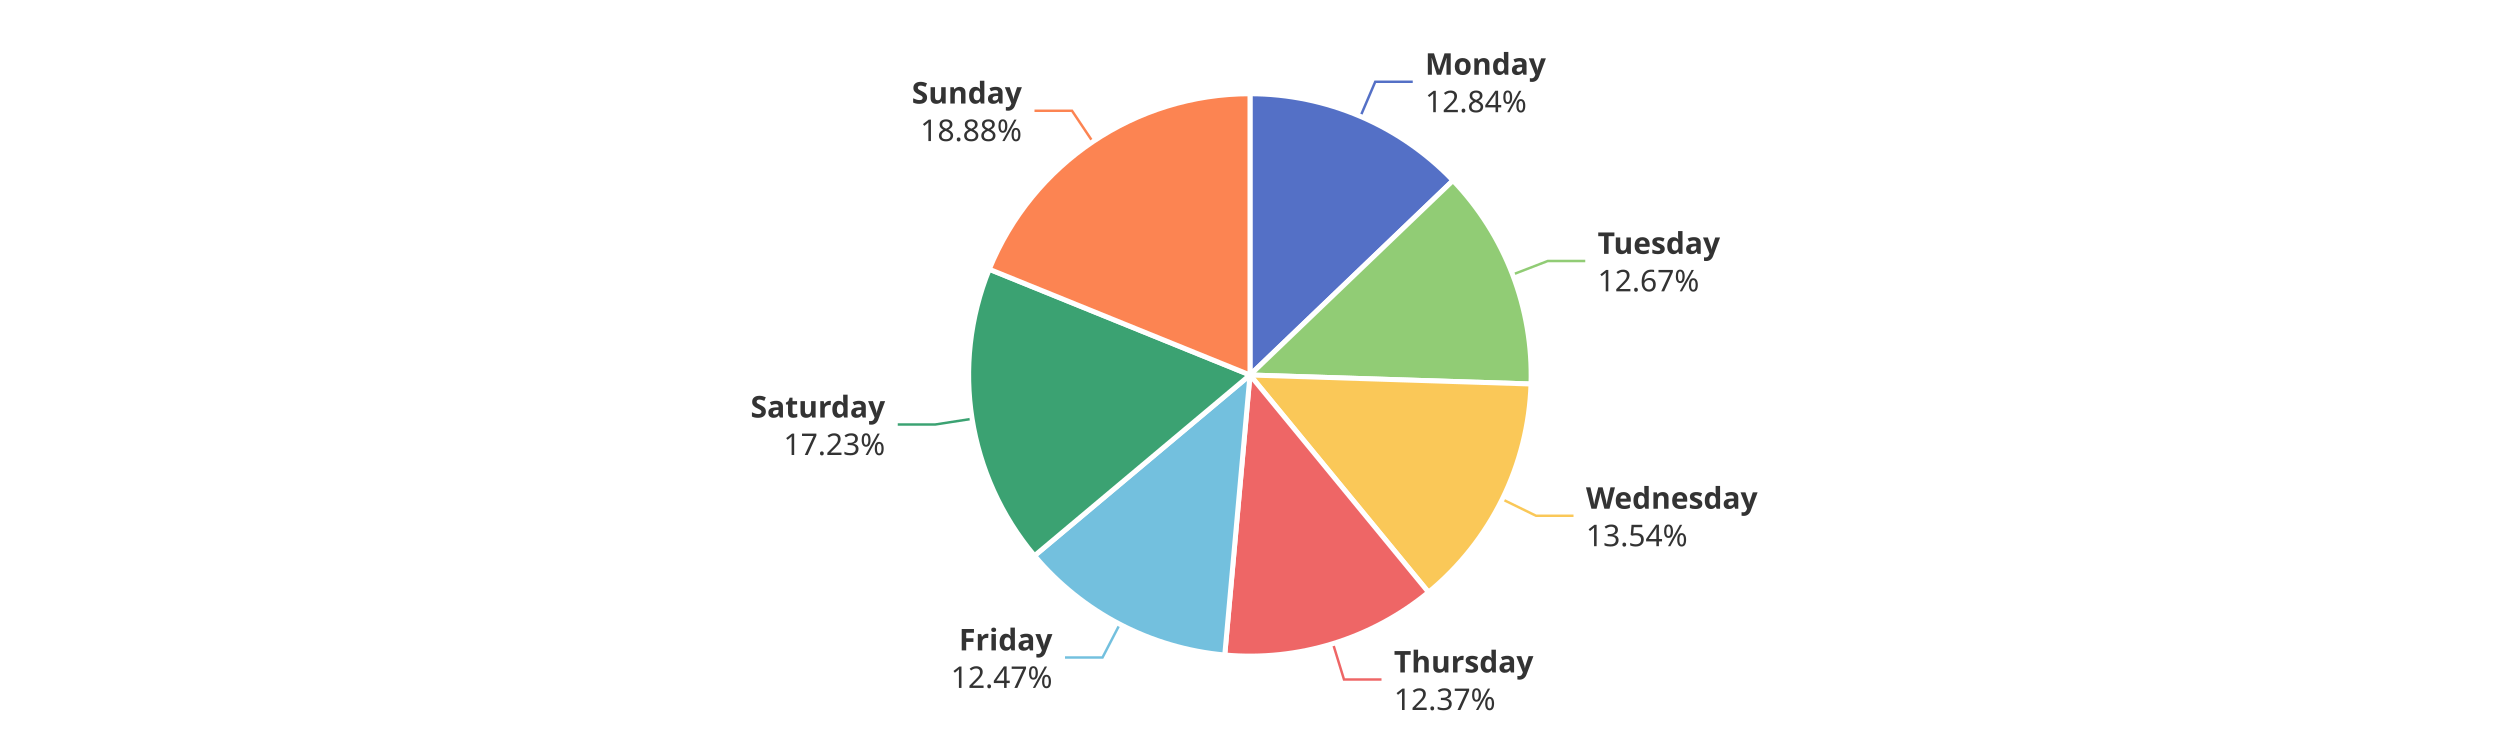
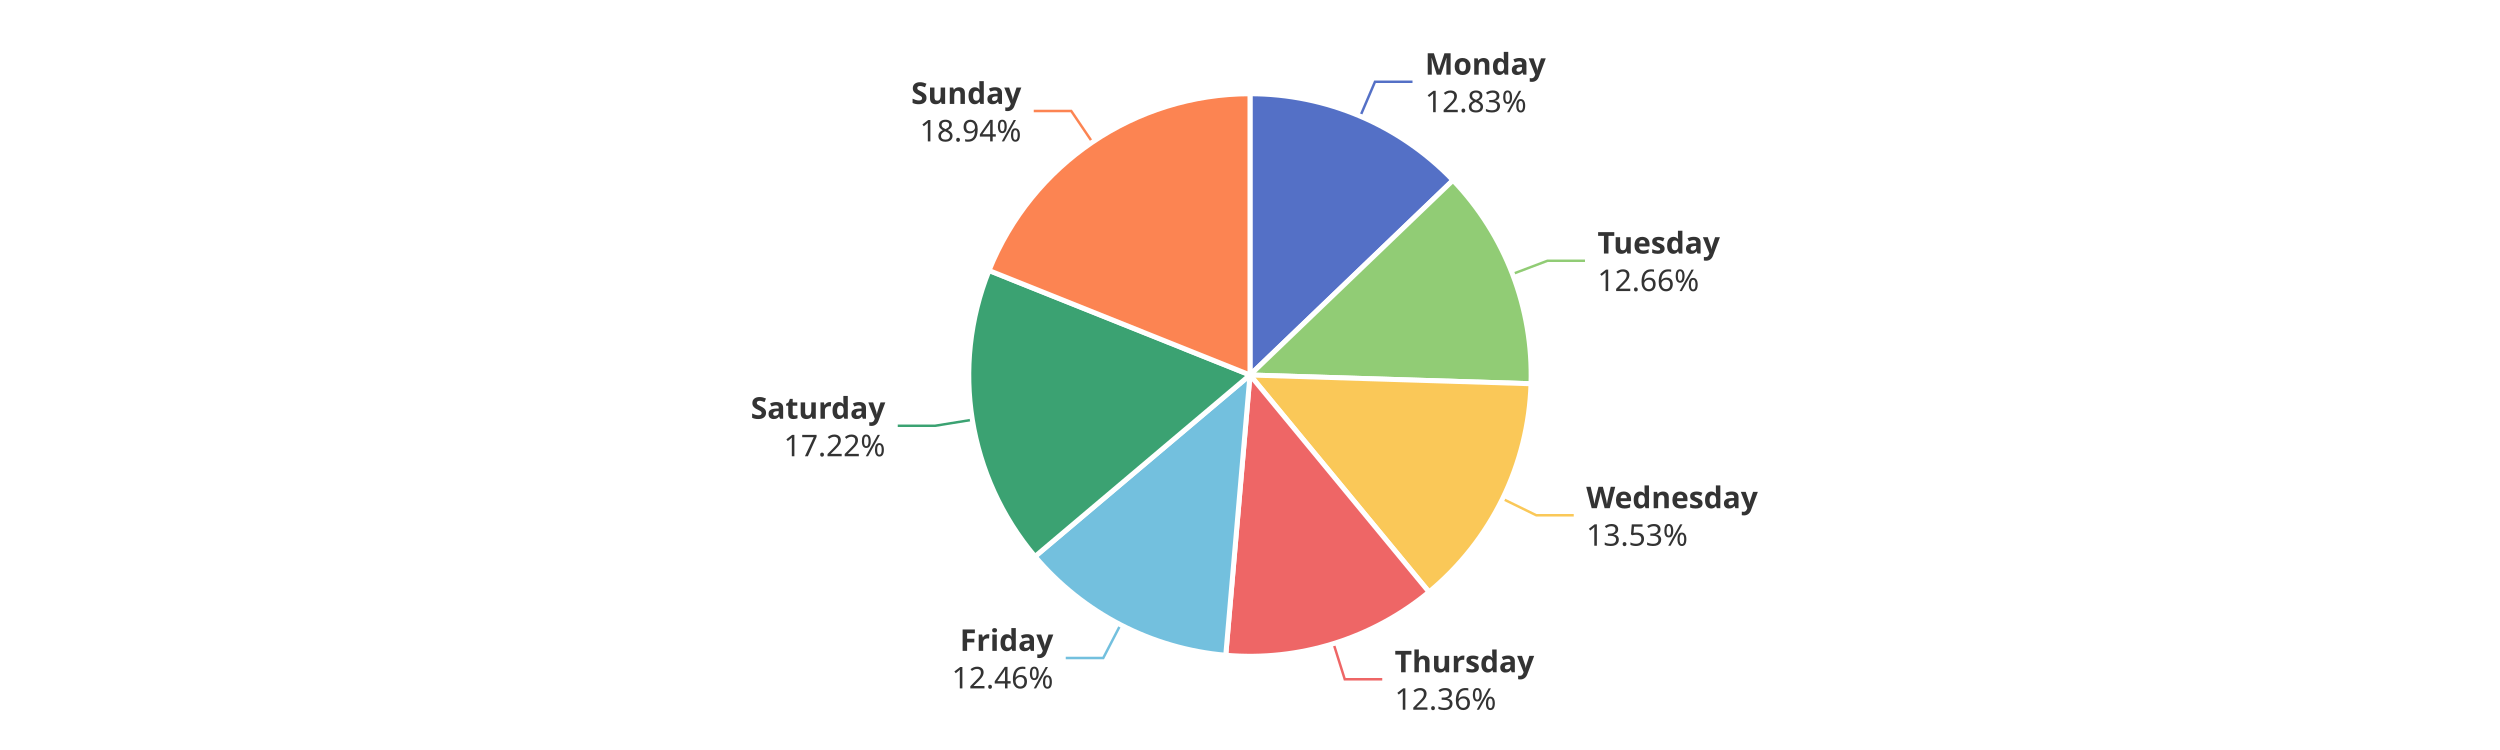
<svg xmlns="http://www.w3.org/2000/svg" width="1000" height="300" version="1.1" baseProfile="full" viewBox="0 0 1000 300">
  <rect width="1000" height="300" x="0" y="0" id="0" fill="#ffffff" />
-   <polyline points="544.2 46.5 550.1 32.7 565.1 32.7" fill="none" stroke="#5470c6" />
-   <polyline points="605.1 109.8 619.1 104.4 634.1 104.4" fill="none" stroke="#91cc75" />
-   <polyline points="600.9 199.7 614.4 206.3 629.4 206.3" fill="none" stroke="#fac858" />
-   <polyline points="533.2 257.5 537.6 271.8 552.6 271.8" fill="none" stroke="#ee6666" />
-   <polyline points="447.9 249.7 441 263 426 263" fill="none" stroke="#73c0de" />
-   <polyline points="388.9 167.5 374.1 169.8 359.1 169.8" fill="none" stroke="#3ba272" />
-   <polyline points="437.1 56.7 428.8 44.3 413.8 44.3" fill="none" stroke="#fc8452" />
-   <path d="M500 37.5A112.5 112.5 0 0 1 581.2 72.2L500 150Z" fill="#5470c6" stroke="#fff" stroke-width="2" stroke-linejoin="round" />
-   <path d="M581.2 72.2A112.5 112.5 0 0 1 612.4 153.6L500 150Z" fill="#91cc75" stroke="#fff" stroke-width="2" stroke-linejoin="round" />
-   <path d="M612.4 153.6A112.5 112.5 0 0 1 571.4 236.9L500 150Z" fill="#fac858" stroke="#fff" stroke-width="2" stroke-linejoin="round" />
-   <path d="M571.4 236.9A112.5 112.5 0 0 1 489.9 262L500 150Z" fill="#ee6666" stroke="#fff" stroke-width="2" stroke-linejoin="round" />
-   <path d="M489.9 262A112.5 112.5 0 0 1 413.8 222.3L500 150Z" fill="#73c0de" stroke="#fff" stroke-width="2" stroke-linejoin="round" />
-   <path d="M413.8 222.3A112.5 112.5 0 0 1 395.7 107.7L500 150Z" fill="#3ba272" stroke="#fff" stroke-width="2" stroke-linejoin="round" />
-   <path d="M395.7 107.7A112.5 112.5 0 0 1 500 37.5L500 150Z" fill="#fc8452" stroke="#fff" stroke-width="2" stroke-linejoin="round" />
-   <path d="M0 -15l42.8 0l0 30l-42.8 0Z" transform="translate(570.0523 32.7353)" fill="none" />
-   <text dominant-baseline="central" text-anchor="start" style="font-size:12px;font-family:sans-serif;font-weight:bold;" y="-7.5" transform="translate(570.0523 32.7353)" fill="#333" stroke="rgb(255,255,255)" stroke-width="2" paint-order="stroke" stroke-miterlimit="2">Monday</text>
-   <text dominant-baseline="central" text-anchor="start" style="font-size:12px;font-family:sans-serif;" y="7.5" transform="translate(570.0523 32.7353)" fill="#333" stroke="rgb(255,255,255)" stroke-width="2" paint-order="stroke" stroke-miterlimit="2">12.84%</text>
-   <path d="M0 -15l46.2 0l0 30l-46.2 0Z" transform="translate(639.0609 104.3848)" fill="none" />
-   <text dominant-baseline="central" text-anchor="start" style="font-size:12px;font-family:sans-serif;font-weight:bold;" y="-7.5" transform="translate(639.0609 104.3848)" fill="#333" stroke="rgb(255,255,255)" stroke-width="2" paint-order="stroke" stroke-miterlimit="2">Tuesday</text>
-   <text dominant-baseline="central" text-anchor="start" style="font-size:12px;font-family:sans-serif;" y="7.5" transform="translate(639.0609 104.3848)" fill="#333" stroke="rgb(255,255,255)" stroke-width="2" paint-order="stroke" stroke-miterlimit="2">12.67%</text>
-   <path d="M0 -15l63.6 0l0 30l-63.6 0Z" transform="translate(634.3812 206.3312)" fill="none" />
-   <text dominant-baseline="central" text-anchor="start" style="font-size:12px;font-family:sans-serif;font-weight:bold;" y="-7.5" transform="translate(634.3812 206.3312)" fill="#333" stroke="rgb(255,255,255)" stroke-width="2" paint-order="stroke" stroke-miterlimit="2">Wednesday</text>
-   <text dominant-baseline="central" text-anchor="start" style="font-size:12px;font-family:sans-serif;" y="7.5" transform="translate(634.3812 206.3312)" fill="#333" stroke="rgb(255,255,255)" stroke-width="2" paint-order="stroke" stroke-miterlimit="2">13.54%</text>
-   <path d="M0 -15l50.2 0l0 30l-50.2 0Z" transform="translate(557.5703 271.8389)" fill="none" />
-   <text dominant-baseline="central" text-anchor="start" style="font-size:12px;font-family:sans-serif;font-weight:bold;" y="-7.5" transform="translate(557.5703 271.8389)" fill="#333" stroke="rgb(255,255,255)" stroke-width="2" paint-order="stroke" stroke-miterlimit="2">Thursday</text>
-   <text dominant-baseline="central" text-anchor="start" style="font-size:12px;font-family:sans-serif;" y="7.5" transform="translate(557.5703 271.8389)" fill="#333" stroke="rgb(255,255,255)" stroke-width="2" paint-order="stroke" stroke-miterlimit="2">12.37%</text>
-   <path d="M-40.9 -15l40.9 0l0 30l-40.9 0Z" transform="translate(420.9717 263.0128)" fill="none" />
-   <text dominant-baseline="central" text-anchor="end" style="font-size:12px;font-family:sans-serif;font-weight:bold;" y="-7.5" transform="translate(420.9717 263.0128)" fill="#333" stroke="rgb(255,255,255)" stroke-width="2" paint-order="stroke" stroke-miterlimit="2">Friday</text>
-   <text dominant-baseline="central" text-anchor="end" style="font-size:12px;font-family:sans-serif;" y="7.5" transform="translate(420.9717 263.0128)" fill="#333" stroke="rgb(255,255,255)" stroke-width="2" paint-order="stroke" stroke-miterlimit="2">12.47%</text>
-   <path d="M-48.2 -15l48.2 0l0 30l-48.2 0Z" transform="translate(354.0544 169.8485)" fill="none" />
-   <text dominant-baseline="central" text-anchor="end" style="font-size:12px;font-family:sans-serif;font-weight:bold;" y="-7.5" transform="translate(354.0544 169.8485)" fill="#333" stroke="rgb(255,255,255)" stroke-width="2" paint-order="stroke" stroke-miterlimit="2">Saturday</text>
-   <text dominant-baseline="central" text-anchor="end" style="font-size:12px;font-family:sans-serif;" y="7.5" transform="translate(354.0544 169.8485)" fill="#333" stroke="rgb(255,255,255)" stroke-width="2" paint-order="stroke" stroke-miterlimit="2">17.23%</text>
-   <path d="M-40.9 -15l40.9 0l0 30l-40.9 0Z" transform="translate(408.7594 44.2596)" fill="none" />
-   <text dominant-baseline="central" text-anchor="end" style="font-size:12px;font-family:sans-serif;font-weight:bold;" y="-7.5" transform="translate(408.7594 44.2596)" fill="#333" stroke="rgb(255,255,255)" stroke-width="2" paint-order="stroke" stroke-miterlimit="2">Sunday</text>
-   <text dominant-baseline="central" text-anchor="end" style="font-size:12px;font-family:sans-serif;" y="7.5" transform="translate(408.7594 44.2596)" fill="#333" stroke="rgb(255,255,255)" stroke-width="2" paint-order="stroke" stroke-miterlimit="2">18.88%</text>
+   <polyline points="544.1 46.5 550 32.7 565 32.7" fill="none" stroke="#5470c6" />
+   <polyline points="605 109.6 619 104.3 634 104.3" fill="none" stroke="#91cc75" />
+   <polyline points="601 199.5 614.5 206.1 629.5 206.1" fill="none" stroke="#fac858" />
+   <polyline points="533.4 257.4 537.9 271.7 552.9 271.7" fill="none" stroke="#ee6666" />
+   <polyline points="448.2 249.9 441.3 263.2 426.3 263.2" fill="none" stroke="#73c0de" />
+   <polyline points="388.9 167.9 374.1 170.3 359.1 170.3" fill="none" stroke="#3ba272" />
+   <polyline points="436.9 56.8 428.5 44.4 413.5 44.4" fill="none" stroke="#fc8452" />
+   <path d="M500 37.5A112.5 112.5 0 0 1 581.2 72.1L500 150Z" fill="#5470c6" stroke="#fff" stroke-width="2" stroke-linejoin="round" />
+   <path d="M581.2 72.1A112.5 112.5 0 0 1 612.4 153.5L500 150Z" fill="#91cc75" stroke="#fff" stroke-width="2" stroke-linejoin="round" />
+   <path d="M612.4 153.5A112.5 112.5 0 0 1 571.6 236.8L500 150Z" fill="#fac858" stroke="#fff" stroke-width="2" stroke-linejoin="round" />
+   <path d="M571.6 236.8A112.5 112.5 0 0 1 490.3 262.1L500 150Z" fill="#ee6666" stroke="#fff" stroke-width="2" stroke-linejoin="round" />
+   <path d="M490.3 262.1A112.5 112.5 0 0 1 414 222.6L500 150Z" fill="#73c0de" stroke="#fff" stroke-width="2" stroke-linejoin="round" />
+   <path d="M414 222.6A112.5 112.5 0 0 1 395.6 108.2L500 150Z" fill="#3ba272" stroke="#fff" stroke-width="2" stroke-linejoin="round" />
+   <path d="M395.6 108.2A112.5 112.5 0 0 1 500 37.5L500 150Z" fill="#fc8452" stroke="#fff" stroke-width="2" stroke-linejoin="round" />
+   <path d="M0 -15l42.8 0l0 30l-42.8 0Z" transform="translate(570.0107 32.7175)" fill="none" />
+   <text dominant-baseline="central" text-anchor="start" style="font-size:12px;font-family:sans-serif;font-weight:bold;" y="-7.5" transform="translate(570.0107 32.7175)" fill="#333" stroke="rgb(255,255,255)" stroke-width="2" paint-order="stroke" stroke-miterlimit="2">Monday</text>
+   <text dominant-baseline="central" text-anchor="start" style="font-size:12px;font-family:sans-serif;" y="7.5" transform="translate(570.0107 32.7175)" fill="#333" stroke="rgb(255,255,255)" stroke-width="2" paint-order="stroke" stroke-miterlimit="2">12.83%</text>
+   <path d="M0 -15l46.2 0l0 30l-46.2 0Z" transform="translate(639.0124 104.2582)" fill="none" />
+   <text dominant-baseline="central" text-anchor="start" style="font-size:12px;font-family:sans-serif;font-weight:bold;" y="-7.5" transform="translate(639.0124 104.2582)" fill="#333" stroke="rgb(255,255,255)" stroke-width="2" paint-order="stroke" stroke-miterlimit="2">Tuesday</text>
+   <text dominant-baseline="central" text-anchor="start" style="font-size:12px;font-family:sans-serif;" y="7.5" transform="translate(639.0124 104.2582)" fill="#333" stroke="rgb(255,255,255)" stroke-width="2" paint-order="stroke" stroke-miterlimit="2">12.66%</text>
+   <path d="M0 -15l63.6 0l0 30l-63.6 0Z" transform="translate(634.4809 206.1282)" fill="none" />
+   <text dominant-baseline="central" text-anchor="start" style="font-size:12px;font-family:sans-serif;font-weight:bold;" y="-7.5" transform="translate(634.4809 206.1282)" fill="#333" stroke="rgb(255,255,255)" stroke-width="2" paint-order="stroke" stroke-miterlimit="2">Wednesday</text>
+   <text dominant-baseline="central" text-anchor="start" style="font-size:12px;font-family:sans-serif;" y="7.5" transform="translate(634.4809 206.1282)" fill="#333" stroke="rgb(255,255,255)" stroke-width="2" paint-order="stroke" stroke-miterlimit="2">13.53%</text>
+   <path d="M0 -15l50.2 0l0 30l-50.2 0Z" transform="translate(557.8728 271.7452)" fill="none" />
+   <text dominant-baseline="central" text-anchor="start" style="font-size:12px;font-family:sans-serif;font-weight:bold;" y="-7.5" transform="translate(557.8728 271.7452)" fill="#333" stroke="rgb(255,255,255)" stroke-width="2" paint-order="stroke" stroke-miterlimit="2">Thursday</text>
+   <text dominant-baseline="central" text-anchor="start" style="font-size:12px;font-family:sans-serif;" y="7.5" transform="translate(557.8728 271.7452)" fill="#333" stroke="rgb(255,255,255)" stroke-width="2" paint-order="stroke" stroke-miterlimit="2">12.36%</text>
+   <path d="M-40.9 -15l40.9 0l0 30l-40.9 0Z" transform="translate(421.3324 263.2006)" fill="none" />
+   <text dominant-baseline="central" text-anchor="end" style="font-size:12px;font-family:sans-serif;font-weight:bold;" y="-7.5" transform="translate(421.3324 263.2006)" fill="#333" stroke="rgb(255,255,255)" stroke-width="2" paint-order="stroke" stroke-miterlimit="2">Friday</text>
+   <text dominant-baseline="central" text-anchor="end" style="font-size:12px;font-family:sans-serif;" y="7.5" transform="translate(421.3324 263.2006)" fill="#333" stroke="rgb(255,255,255)" stroke-width="2" paint-order="stroke" stroke-miterlimit="2">12.46%</text>
+   <path d="M-48.2 -15l48.2 0l0 30l-48.2 0Z" transform="translate(354.133 170.3409)" fill="none" />
+   <text dominant-baseline="central" text-anchor="end" style="font-size:12px;font-family:sans-serif;font-weight:bold;" y="-7.5" transform="translate(354.133 170.3409)" fill="#333" stroke="rgb(255,255,255)" stroke-width="2" paint-order="stroke" stroke-miterlimit="2">Saturday</text>
+   <text dominant-baseline="central" text-anchor="end" style="font-size:12px;font-family:sans-serif;" y="7.5" transform="translate(354.133 170.3409)" fill="#333" stroke="rgb(255,255,255)" stroke-width="2" paint-order="stroke" stroke-miterlimit="2">17.22%</text>
+   <path d="M-40.9 -15l40.9 0l0 30l-40.9 0Z" transform="translate(408.5333 44.4123)" fill="none" />
+   <text dominant-baseline="central" text-anchor="end" style="font-size:12px;font-family:sans-serif;font-weight:bold;" y="-7.5" transform="translate(408.5333 44.4123)" fill="#333" stroke="rgb(255,255,255)" stroke-width="2" paint-order="stroke" stroke-miterlimit="2">Sunday</text>
+   <text dominant-baseline="central" text-anchor="end" style="font-size:12px;font-family:sans-serif;" y="7.5" transform="translate(408.5333 44.4123)" fill="#333" stroke="rgb(255,255,255)" stroke-width="2" paint-order="stroke" stroke-miterlimit="2">18.94%</text>
</svg>
